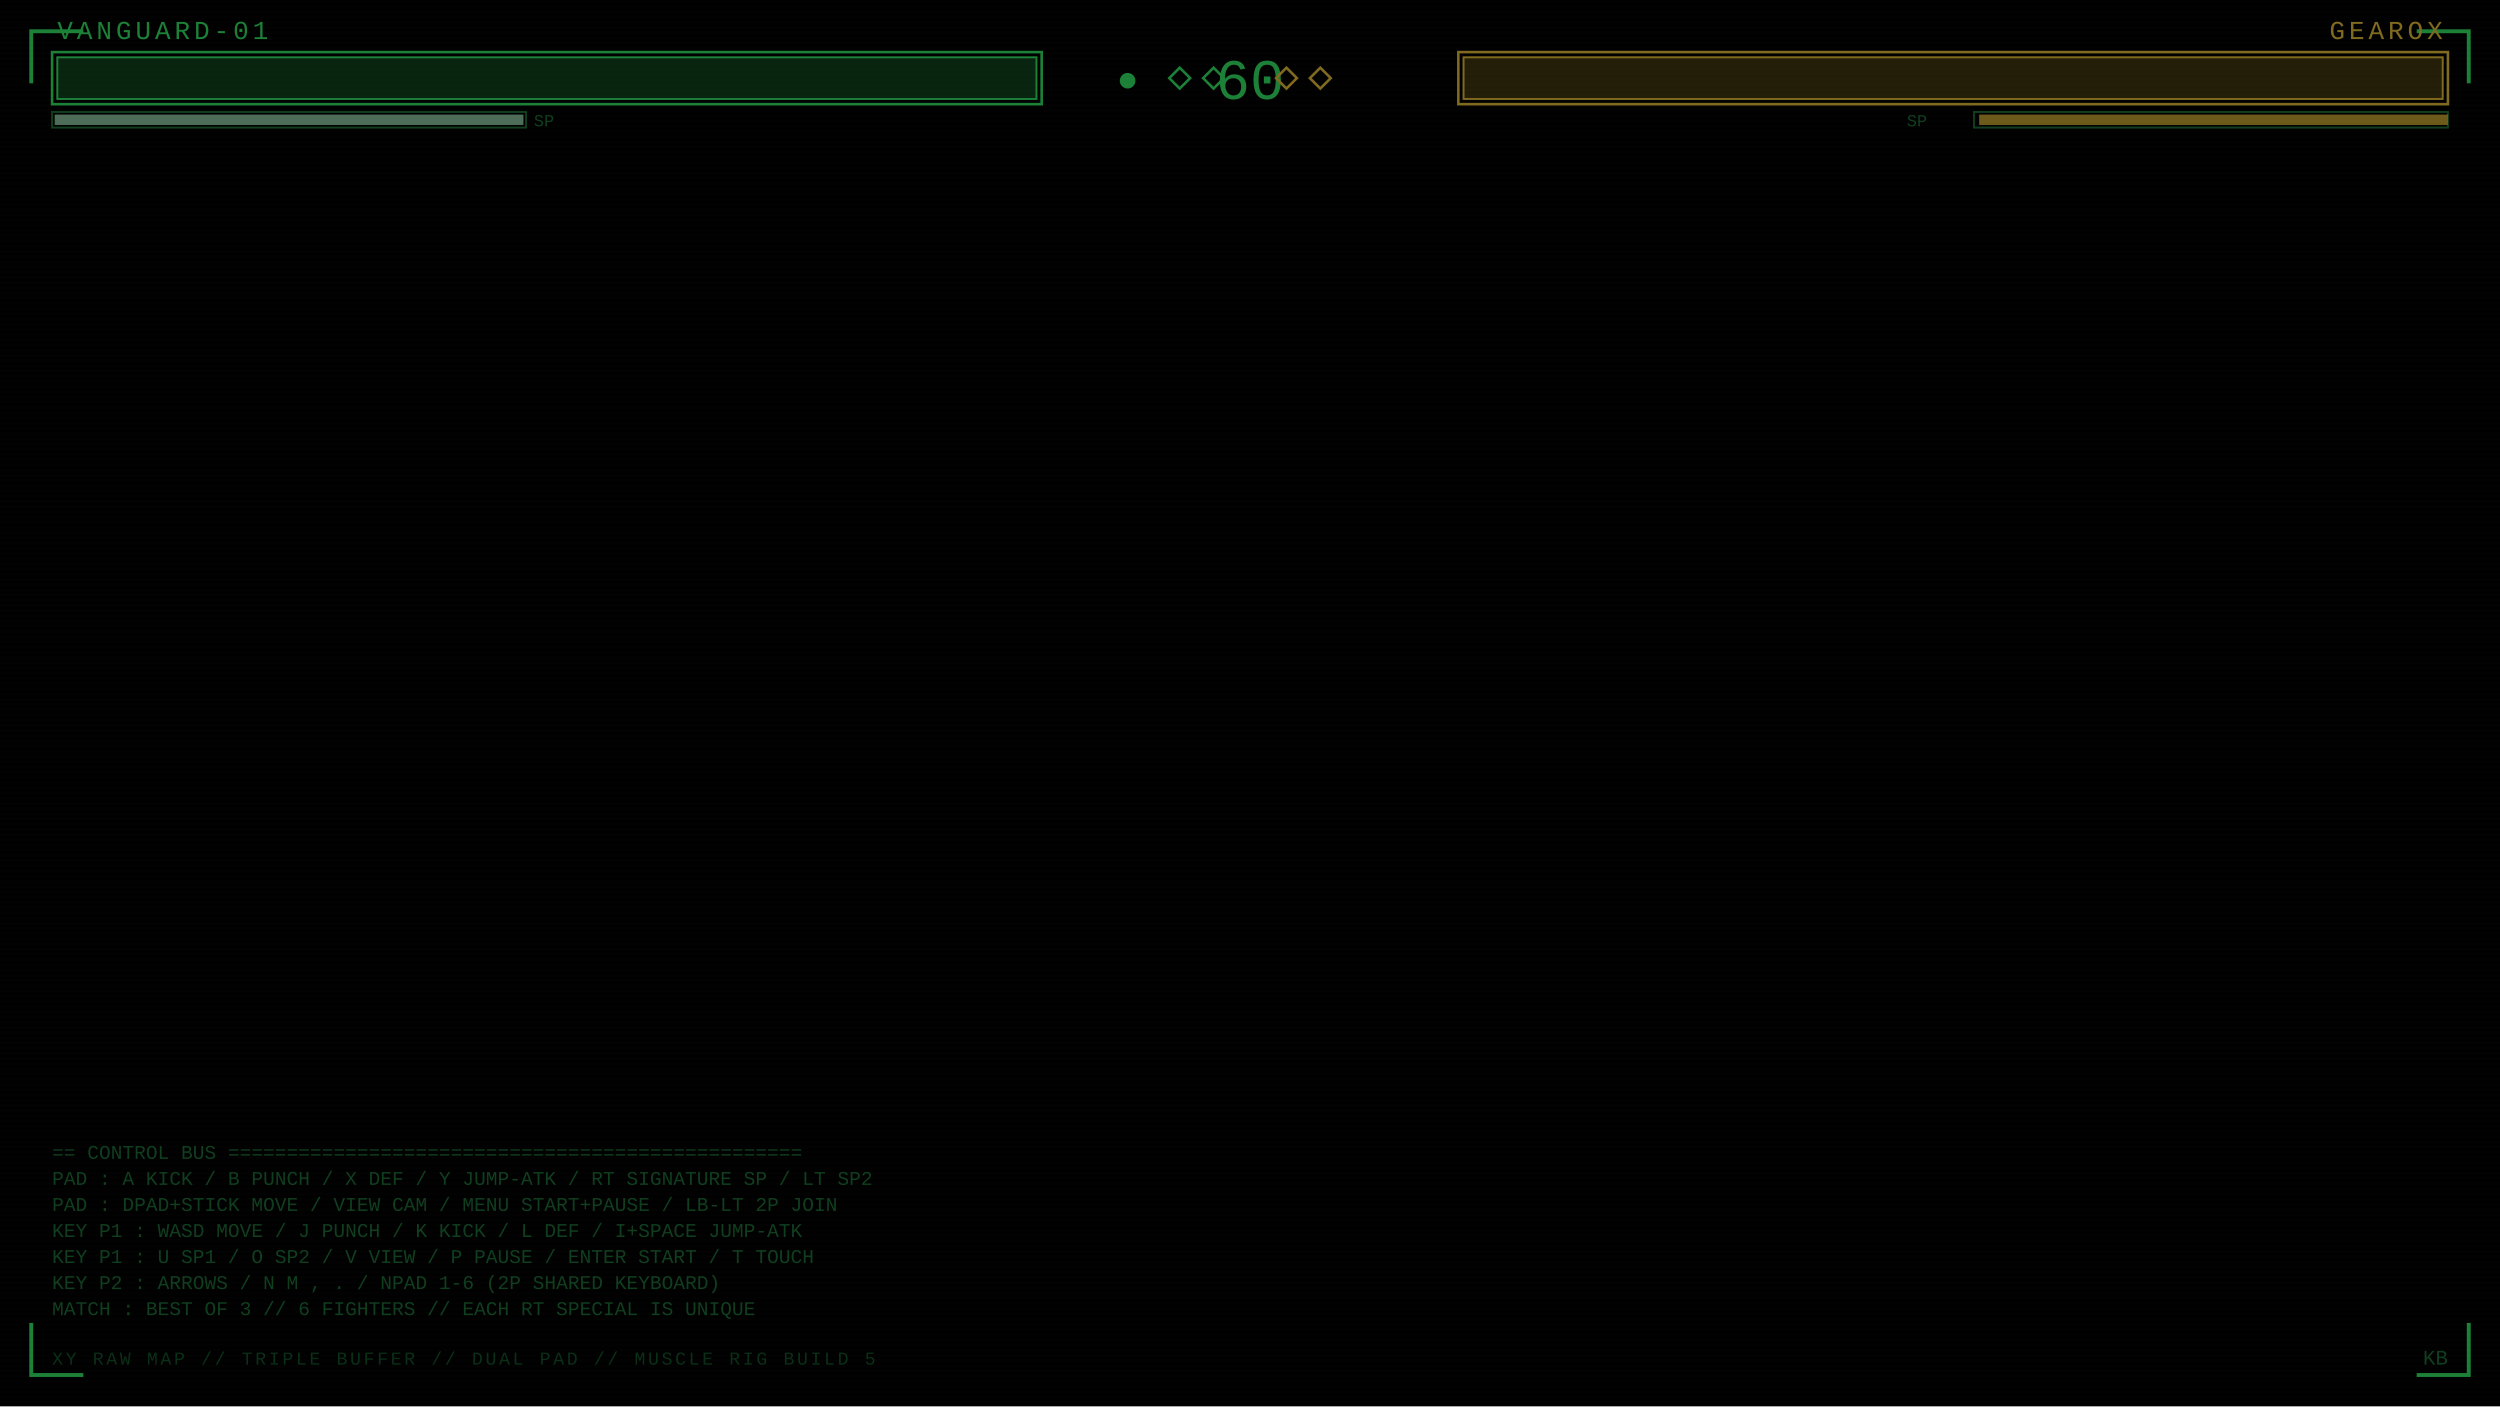
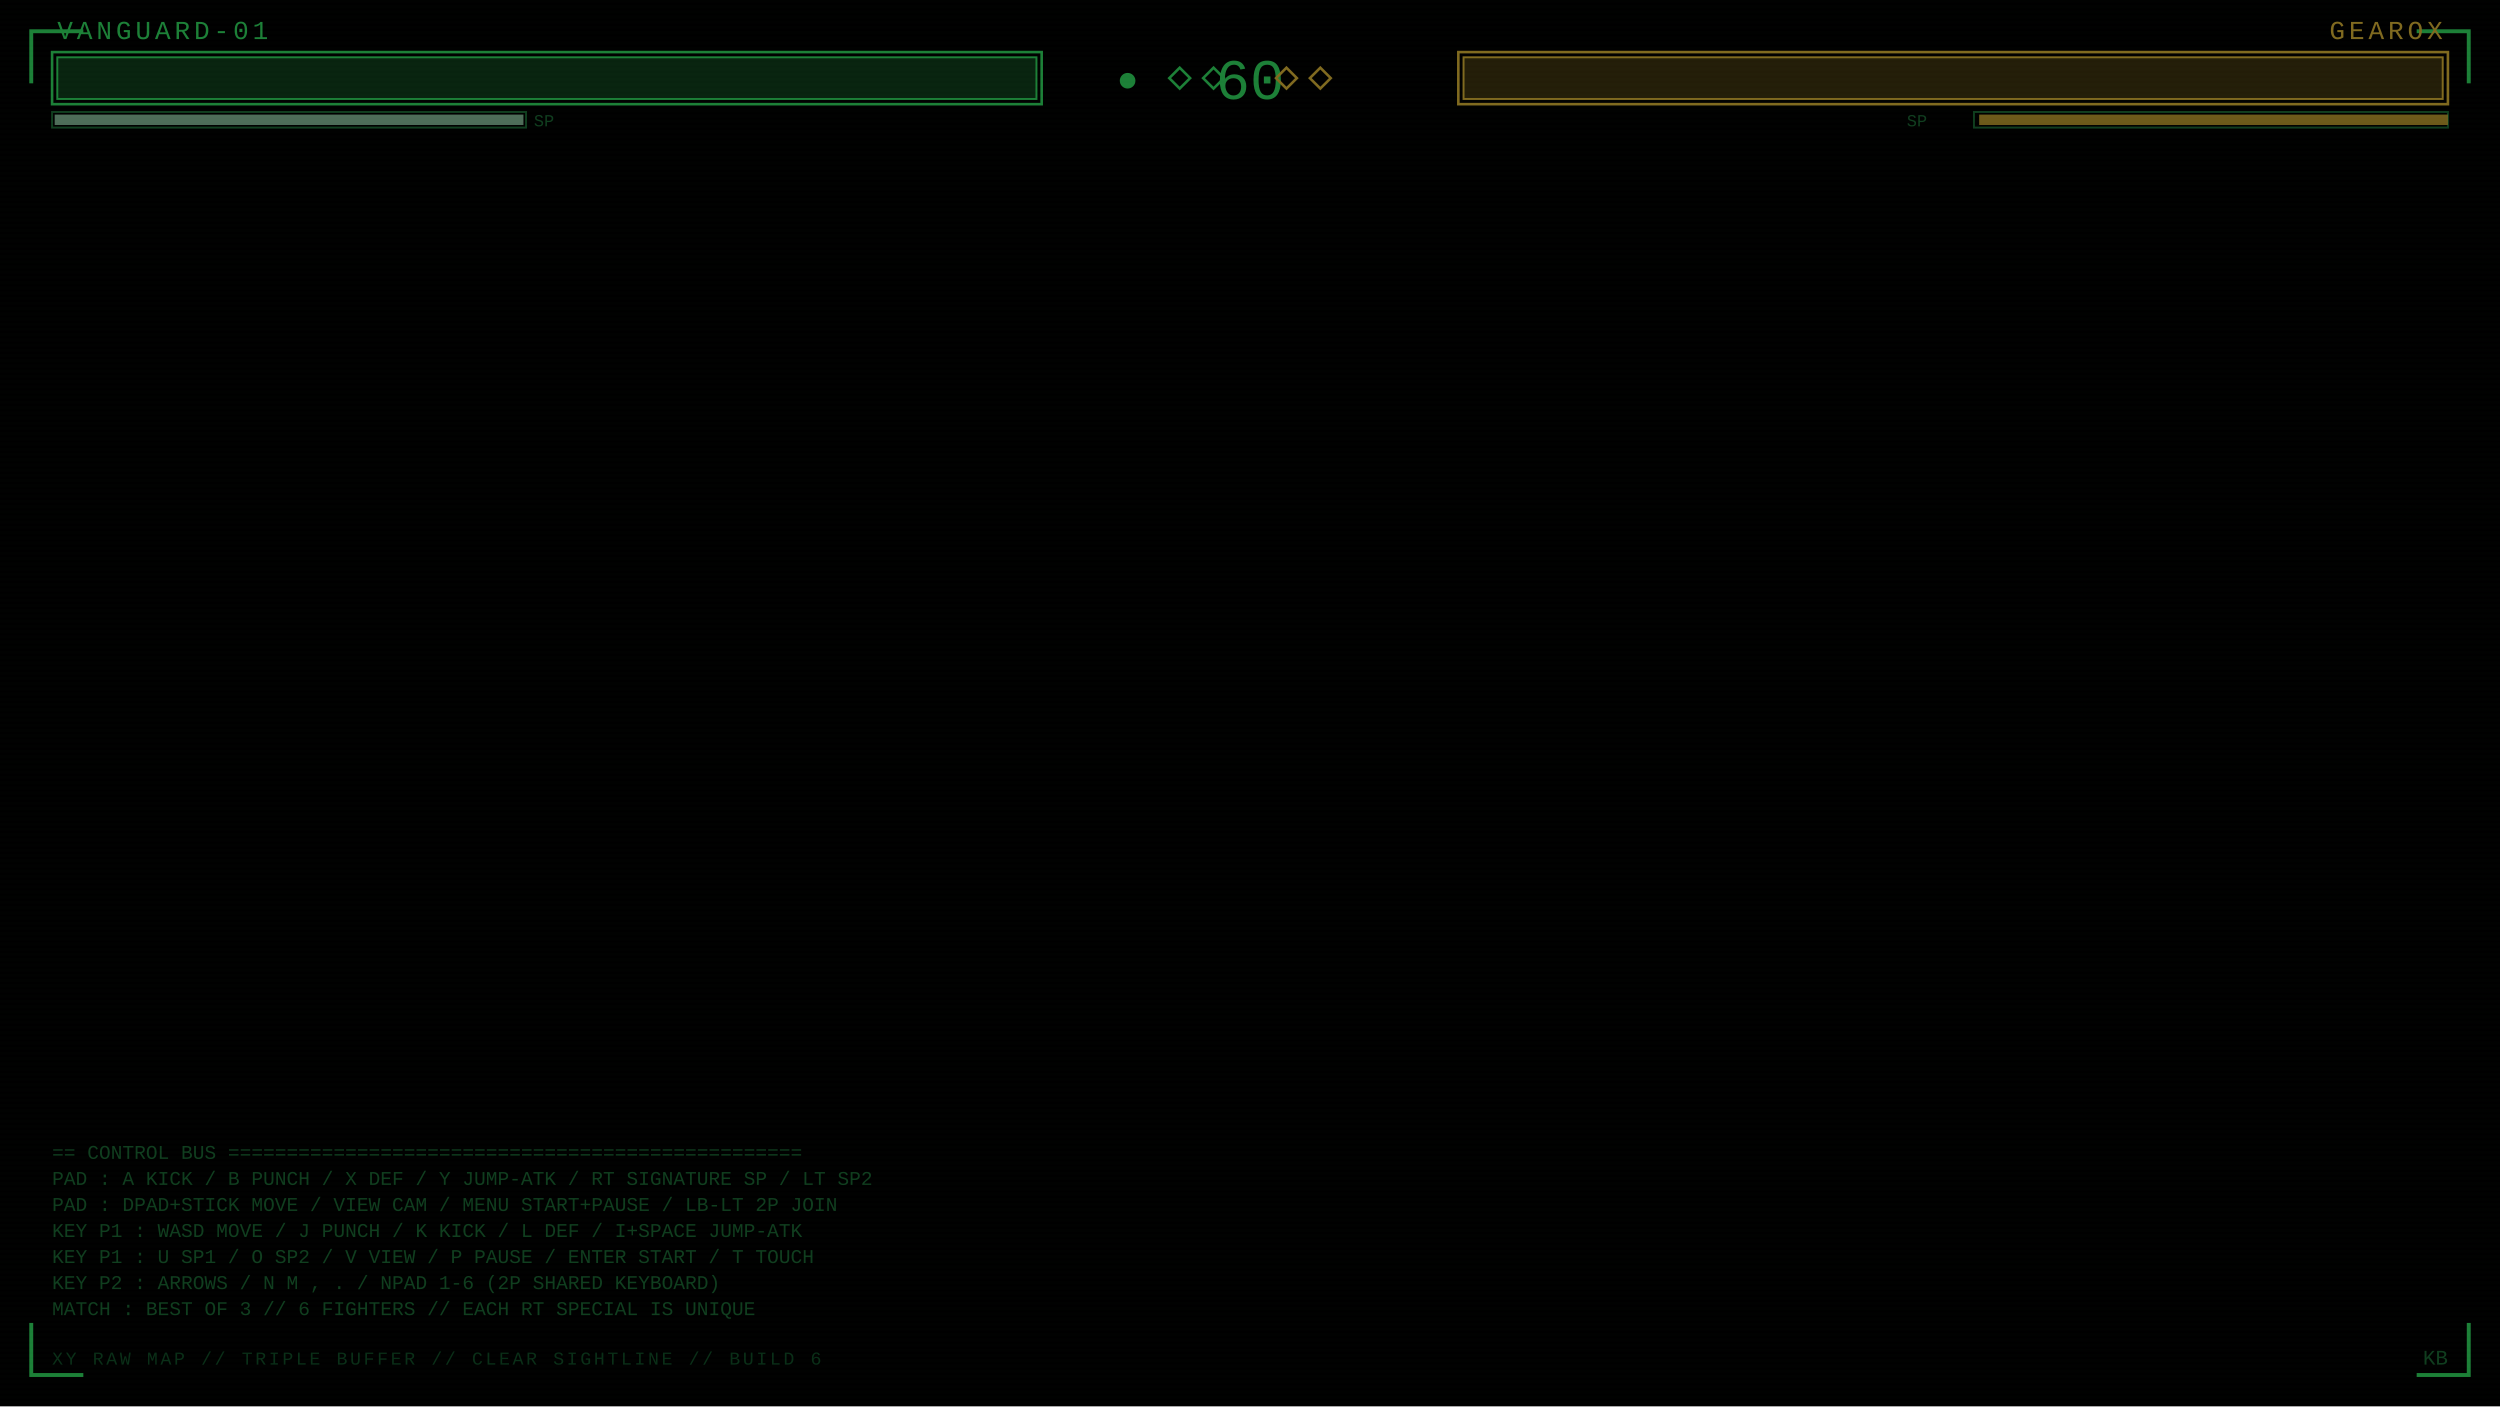
<svg xmlns="http://www.w3.org/2000/svg" xmlns:xlink="http://www.w3.org/1999/xlink" width="1920" height="1080" viewBox="0 0 1920 1080" style="touch-action:none;-webkit-user-select:none;user-select:none;background:#000" shape-rendering="geometricPrecision" font-family="Courier New, monospace">
  <defs>
    <pattern id="scan" width="4" height="4" patternUnits="userSpaceOnUse">
      <rect x="0" y="0" width="4" height="4" fill="#000000" />
      <rect x="0" y="0" width="4" height="2" fill="#020402" />
    </pattern>
    <g id="buf0" />
    <g id="buf1" />
    <g id="buf2" />
  </defs>
  <rect x="0" y="0" width="1920" height="1080" fill="#000000" />
  <use id="uC" href="#buf2" xlink:href="#buf2" opacity="0.08" />
  <use id="uB" href="#buf1" xlink:href="#buf1" opacity="0.24" />
  <use id="uA" href="#buf0" xlink:href="#buf0" />
  <g id="hud" pointer-events="none">
    <path d="M24,64 L24,24 L64,24" fill="none" stroke="#39ff6e" stroke-width="3" />
    <path d="M1856,24 L1896,24 L1896,64" fill="none" stroke="#39ff6e" stroke-width="3" />
    <path d="M1896,1016 L1896,1056 L1856,1056" fill="none" stroke="#39ff6e" stroke-width="3" />
    <path d="M64,1056 L24,1056 L24,1016" fill="none" stroke="#39ff6e" stroke-width="3" />
    <text id="nameL" x="44" y="30" font-size="20" fill="#39ff6e" letter-spacing="3">VANGUARD-01</text>
    <rect id="hpLbox" x="40" y="40" width="760" height="40" fill="none" stroke="#39ff6e" stroke-width="2" />
    <rect id="hpL" x="44" y="44" width="752" height="32" fill="#39ff6e" fill-opacity="0.28" stroke="#39ff6e" stroke-width="1.5" />
    <rect x="40" y="86" width="364" height="12" fill="none" stroke="#1f7a3d" stroke-width="1.5" />
    <rect id="meterL" x="42" y="88" width="360" height="8" fill="#b6ffd0" fill-opacity="0.85" />
    <text x="410" y="97" font-size="13" fill="#1f7a3d">SP</text>
    <text id="nameR" x="1876" y="30" font-size="20" text-anchor="end" fill="#ffd23f" letter-spacing="3">GEAROX</text>
    <rect id="hpRbox" x="1120" y="40" width="760" height="40" fill="none" stroke="#ffd23f" stroke-width="2" />
    <rect id="hpR" x="1124" y="44" width="752" height="32" fill="#ffd23f" fill-opacity="0.28" stroke="#ffd23f" stroke-width="1.5" />
    <rect x="1516" y="86" width="364" height="12" fill="none" stroke="#1f7a3d" stroke-width="1.5" />
    <rect id="meterR" x="1520" y="88" width="360" height="8" fill="#ffd23f" fill-opacity="0.85" />
    <text x="1480" y="97" font-size="13" fill="#1f7a3d" text-anchor="end">SP</text>
    <text id="tmr" x="960" y="76" font-size="44" text-anchor="middle" fill="#39ff6e">60</text>
    <circle id="rec" cx="866" cy="62" r="6" fill="#39ff6e" />
    <polygon id="dL0" points="906,52 914,60 906,68 898,60" fill="none" stroke="#39ff6e" stroke-width="2" />
    <polygon id="dL1" points="932,52 940,60 932,68 924,60" fill="none" stroke="#39ff6e" stroke-width="2" />
    <polygon id="dR0" points="988,52 996,60 988,68 980,60" fill="none" stroke="#ffd23f" stroke-width="2" />
    <polygon id="dR1" points="1014,52 1022,60 1014,68 1006,60" fill="none" stroke="#ffd23f" stroke-width="2" />
    <g id="pipsR" />
    <text id="mvn" x="960" y="132" font-size="26" text-anchor="middle" fill="#b6ffd0" letter-spacing="5" opacity="0" />
    <text id="combo" x="120" y="200" font-size="34" fill="#39ff6e" letter-spacing="4" />
    <text id="comboR" x="1800" y="200" font-size="34" fill="#ffd23f" letter-spacing="4" text-anchor="end" />
    <text x="40" y="890" font-size="15" fill="#1f7a3d">== CONTROL BUS =================================================</text>
    <text x="40" y="910" font-size="15" fill="#1f7a3d">PAD : A KICK / B PUNCH / X DEF / Y JUMP-ATK / RT SIGNATURE SP / LT SP2</text>
    <text x="40" y="930" font-size="15" fill="#1f7a3d">PAD : DPAD+STICK MOVE / VIEW CAM / MENU START+PAUSE / LB-LT 2P JOIN</text>
    <text x="40" y="950" font-size="15" fill="#1f7a3d">KEY P1 : WASD MOVE / J PUNCH / K KICK / L DEF / I+SPACE JUMP-ATK</text>
    <text x="40" y="970" font-size="15" fill="#1f7a3d">KEY P1 : U SP1 / O SP2 / V VIEW / P PAUSE / ENTER START / T TOUCH</text>
    <text x="40" y="990" font-size="15" fill="#1f7a3d">KEY P2 : ARROWS / N M , . / NPAD 1-6 (2P SHARED KEYBOARD)</text>
    <text x="40" y="1010" font-size="15" fill="#1f7a3d">MATCH : BEST OF 3 // 6 FIGHTERS // EACH RT SPECIAL IS UNIQUE</text>
-     <text x="40" y="1048" font-size="14" fill="#135c2e" letter-spacing="2">XY RAW MAP // TRIPLE BUFFER // DUAL PAD // MUSCLE RIG BUILD 5</text>
+     <text x="40" y="1048" font-size="14" fill="#135c2e" letter-spacing="2">XY RAW MAP // TRIPLE BUFFER // CLEAR SIGHTLINE // BUILD 6</text>
    <text id="padS" x="1880" y="1048" font-size="16" text-anchor="end" fill="#1f7a3d">KB</text>
  </g>
  <text id="banner" x="960" y="440" font-size="96" text-anchor="middle" fill="#39ff6e" letter-spacing="14" visibility="hidden">FIGHT</text>
  <text id="banner2" x="960" y="512" font-size="30" text-anchor="middle" fill="#1f7a3d" letter-spacing="6" visibility="hidden" />
  <g id="titleUI" visibility="hidden" text-anchor="middle" fill="#39ff6e" pointer-events="none">
    <text x="960" y="290" font-size="100" letter-spacing="16">OSCILLO-FIGHT</text>
    <text x="960" y="350" font-size="28" fill="#1f7a3d" letter-spacing="10">HEXARENA PROTOCOL // VECTOR COMBAT</text>
    <text id="tPads" x="960" y="600" font-size="22" fill="#ffd23f" letter-spacing="4">INPUT : KEYBOARD / TOUCH</text>
    <text x="960" y="648" font-size="19" fill="#1f7a3d">PAD : A KICK / B PUNCH / X DEF / Y JUMP-ATK / RT SIGNATURE / LT SP2</text>
    <text x="960" y="676" font-size="19" fill="#1f7a3d">PAD : MENU = START / VIEW = CAM / LB OR LT = 2 PLAYER VERSUS</text>
    <text x="960" y="704" font-size="19" fill="#1f7a3d">KEYS : WASD MOVE / J K L I U O / V VIEW / P PAUSE / T TOUCH</text>
    <text id="pressL" x="960" y="778" font-size="30" letter-spacing="6">PRESS START / ENTER / TAP</text>
    <text id="tTwo" x="960" y="840" font-size="22" fill="#ffd23f" letter-spacing="4">C / LB / LT = 2 PLAYER VERSUS</text>
    <text x="960" y="882" font-size="18" fill="#135c2e">ROSTER : VANGUARD-01 / GEAROX / VERMIL / KOLOSS / GHOST-9 / EMBERFANG</text>
    <text x="960" y="910" font-size="18" fill="#135c2e">EVERY FIGHTER HAS A UNIQUE RT SIGNATURE SPECIAL + VFX</text>
  </g>
  <g id="selectUI" visibility="hidden" text-anchor="middle" pointer-events="none">
    <text x="960" y="150" font-size="64" fill="#39ff6e" letter-spacing="10">CHARACTER SELECT</text>
    <text id="selHint" x="960" y="206" font-size="17" fill="#1f7a3d" letter-spacing="2">P1 : A/D CYCLE, J CONFIRM       P2 : ARROWS CYCLE, N CONFIRM</text>
    <g id="selRows" />
    <g id="selCurs">
      <polygon id="selP1Cur" points="0,-16 22,0 0,16" fill="#39ff6e" />
      <polygon id="selP2Cur" points="0,-16 -22,0 0,16" fill="#ffd23f" />
    </g>
    <text id="selP1Ready" x="620" y="920" font-size="24" fill="#39ff6e" opacity="0">P1 READY</text>
    <text id="selP2Ready" x="1300" y="920" font-size="24" fill="#ffd23f" opacity="0">P2 READY</text>
  </g>
  <rect x="0" y="0" width="1920" height="1080" fill="url(#scan)" pointer-events="none" opacity="0.5" />
  <rect id="flash" x="0" y="0" width="1920" height="1080" fill="#b6ffd0" opacity="0" pointer-events="none" />
  <g id="touchUI" visibility="hidden">
    <g id="tPad" fill="#000000" fill-opacity="0.5" stroke="#39ff6e" stroke-width="2">
      <circle id="tU" cx="210" cy="815" r="36" />
      <circle id="tD" cx="210" cy="945" r="36" />
      <circle id="tL" cx="145" cy="880" r="36" />
      <circle id="tR" cx="275" cy="880" r="36" />
      <circle cx="210" cy="880" r="20" />
      <circle id="tY" cx="1690" cy="800" r="40" />
      <circle id="tX" cx="1596" cy="866" r="40" />
      <circle id="tB" cx="1784" cy="866" r="40" />
      <circle id="tA" cx="1690" cy="932" r="40" />
      <circle id="tRT" cx="1886" cy="780" r="30" />
      <circle id="tLT" cx="1494" cy="780" r="30" />
      <circle id="tV" cx="1494" cy="980" r="26" />
      <circle id="tP" cx="1886" cy="980" r="26" />
    </g>
    <g pointer-events="none" fill="#39ff6e" text-anchor="middle">
      <text x="210" y="823" font-size="26">▲</text>
      <text x="210" y="953" font-size="26">▼</text>
      <text x="145" y="888" font-size="26">◀</text>
      <text x="275" y="888" font-size="26">▶</text>
      <text x="210" y="886" font-size="11">MOVE</text>
      <text x="1690" y="808" font-size="26">Y</text>
      <text x="1690" y="828" font-size="11">J-ATK</text>
      <text x="1596" y="874" font-size="26">X</text>
      <text x="1596" y="894" font-size="11">DEF</text>
      <text x="1784" y="874" font-size="26">B</text>
      <text x="1784" y="894" font-size="11">PUNCH</text>
      <text x="1690" y="940" font-size="26">A</text>
      <text x="1690" y="960" font-size="11">KICK</text>
      <text x="1886" y="788" font-size="20">RT</text>
      <text x="1886" y="806" font-size="10">SP1</text>
      <text x="1494" y="788" font-size="20">LT</text>
      <text x="1494" y="806" font-size="10">SP2</text>
      <text x="1494" y="986" font-size="12">VIEW</text>
      <text x="1886" y="986" font-size="14">II</text>
    </g>
  </g>
</svg>
